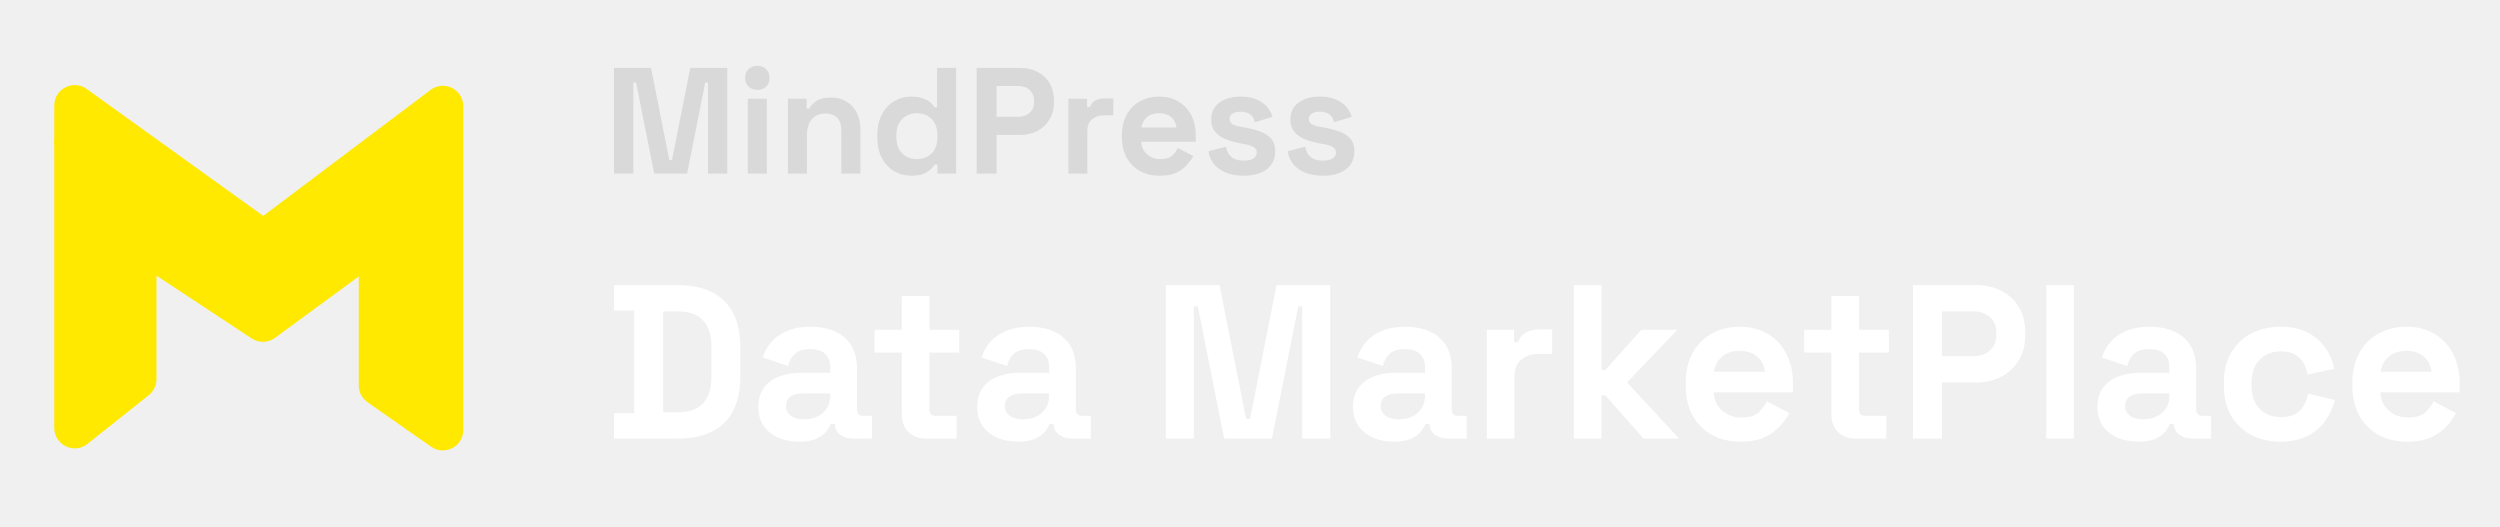
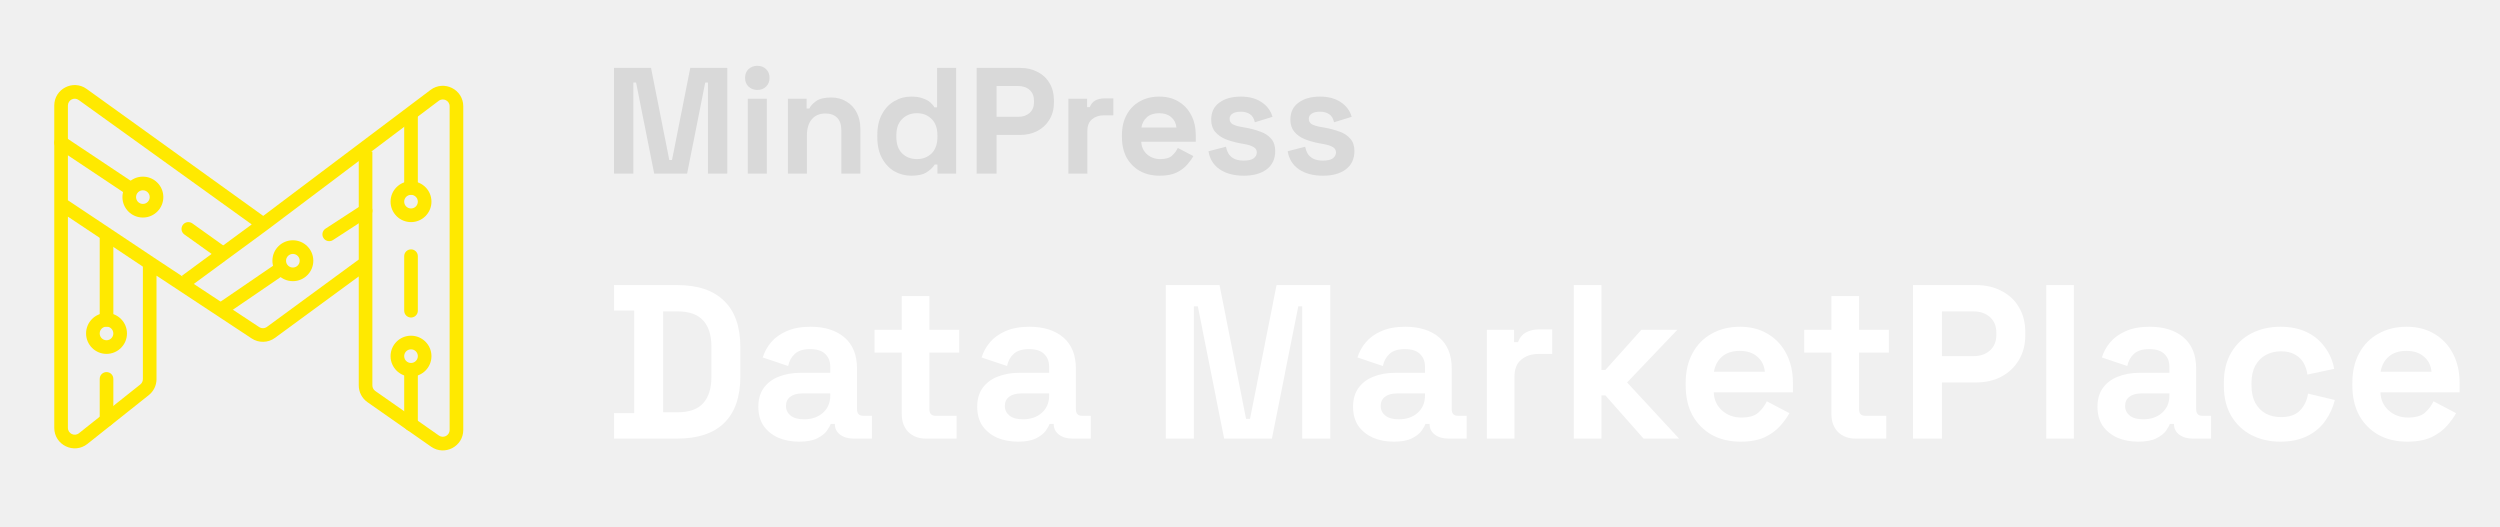
<svg xmlns="http://www.w3.org/2000/svg" width="228" height="48" viewBox="0 0 228 48" fill="none">
-   <path fillRule="evenodd" clipRule="evenodd" d="M7.177 9.12C6.766 8.825 6.193 9.119 6.193 9.625V18.265L13.995 23.466L13.998 23.468L16.662 25.227L16.6 25.142L22.957 20.468L7.177 9.12ZM24.006 19.69L7.903 8.111C6.669 7.224 4.949 8.105 4.949 9.625V39.023C4.949 40.584 6.753 41.454 7.975 40.483L13.57 36.035C14.015 35.682 14.274 35.144 14.274 34.575V25.14L22.95 30.866C23.601 31.296 24.451 31.275 25.08 30.813L32.718 25.212V35.15C32.718 35.758 33.015 36.329 33.513 36.678L39.316 40.739C40.552 41.605 42.25 40.72 42.25 39.212V9.692C42.25 8.154 40.493 7.277 39.264 8.202L24.006 19.69ZM32.718 23.67V14.687L24.383 20.963L17.675 25.895L23.634 29.828C23.852 29.971 24.135 29.964 24.345 29.811L32.718 23.67ZM33.855 13.831H33.961V35.15C33.961 35.353 34.06 35.543 34.226 35.659L40.029 39.721C40.441 40.009 41.007 39.715 41.007 39.212V9.692C41.007 9.179 40.421 8.887 40.011 9.196L33.855 13.831ZM13.031 24.318L6.193 19.759V39.023C6.193 39.543 6.794 39.834 7.201 39.51L12.796 35.062C12.945 34.944 13.031 34.765 13.031 34.575V24.318Z" fill="#FFE900" />
-   <path fillRule="evenodd" clipRule="evenodd" d="M9.715 21.084C10.059 21.084 10.337 21.362 10.337 21.706V29.166C10.337 29.509 10.059 29.788 9.715 29.788C9.372 29.788 9.094 29.509 9.094 29.166V21.706C9.094 21.362 9.372 21.084 9.715 21.084Z" fill="#FFE900" />
-   <path fillRule="evenodd" clipRule="evenodd" d="M5.054 12.658C5.244 12.372 5.63 12.295 5.916 12.485L12.133 16.63C12.418 16.82 12.496 17.206 12.305 17.492C12.115 17.777 11.729 17.855 11.443 17.664L5.226 13.52C4.941 13.329 4.863 12.943 5.054 12.658Z" fill="#FFE900" />
-   <path fillRule="evenodd" clipRule="evenodd" d="M16.67 20.516C16.869 20.236 17.258 20.172 17.537 20.371L20.438 22.443C20.718 22.643 20.782 23.031 20.583 23.311C20.383 23.59 19.995 23.655 19.716 23.455L16.814 21.383C16.535 21.183 16.47 20.795 16.67 20.516Z" fill="#FFE900" />
-   <path fillRule="evenodd" clipRule="evenodd" d="M25.978 24.256C26.171 24.54 26.099 24.927 25.815 25.12L20.841 28.518C20.558 28.712 20.171 28.639 19.977 28.356C19.784 28.072 19.857 27.685 20.14 27.492L25.114 24.094C25.397 23.9 25.784 23.973 25.978 24.256Z" fill="#FFE900" />
-   <path fillRule="evenodd" clipRule="evenodd" d="M33.862 18.881C34.049 19.169 33.968 19.554 33.68 19.741L30.364 21.895C30.076 22.082 29.691 22 29.504 21.712C29.317 21.425 29.398 21.04 29.686 20.852L33.002 18.698C33.29 18.511 33.675 18.593 33.862 18.881Z" fill="#FFE900" />
-   <path fillRule="evenodd" clipRule="evenodd" d="M37.485 9.894C37.828 9.894 38.107 10.172 38.107 10.515V17.116C38.107 17.459 37.828 17.737 37.485 17.737C37.142 17.737 36.863 17.459 36.863 17.116V10.515C36.863 10.172 37.142 9.894 37.485 9.894Z" fill="#FFE900" />
-   <path fillRule="evenodd" clipRule="evenodd" d="M37.484 17.769C37.141 17.769 36.862 18.047 36.862 18.39C36.862 18.734 37.141 19.012 37.484 19.012C37.828 19.012 38.106 18.734 38.106 18.39C38.106 18.047 37.828 17.769 37.484 17.769ZM35.619 18.39C35.619 17.36 36.454 16.525 37.484 16.525C38.514 16.525 39.349 17.36 39.349 18.39C39.349 19.421 38.514 20.256 37.484 20.256C36.454 20.256 35.619 19.421 35.619 18.39Z" fill="#FFE900" />
-   <path fillRule="evenodd" clipRule="evenodd" d="M26.709 23.157C26.366 23.157 26.087 23.435 26.087 23.778C26.087 24.122 26.366 24.4 26.709 24.4C27.052 24.4 27.331 24.122 27.331 23.778C27.331 23.435 27.052 23.157 26.709 23.157ZM24.844 23.778C24.844 22.748 25.679 21.913 26.709 21.913C27.739 21.913 28.574 22.748 28.574 23.778C28.574 24.808 27.739 25.643 26.709 25.643C25.679 25.643 24.844 24.808 24.844 23.778Z" fill="#FFE900" />
-   <path fillRule="evenodd" clipRule="evenodd" d="M13.031 17.354C12.688 17.354 12.409 17.632 12.409 17.975C12.409 18.319 12.688 18.597 13.031 18.597C13.374 18.597 13.653 18.319 13.653 17.975C13.653 17.632 13.374 17.354 13.031 17.354ZM11.166 17.975C11.166 16.945 12.001 16.11 13.031 16.11C14.061 16.11 14.896 16.945 14.896 17.975C14.896 19.006 14.061 19.84 13.031 19.84C12.001 19.84 11.166 19.006 11.166 17.975Z" fill="#FFE900" />
-   <path fillRule="evenodd" clipRule="evenodd" d="M9.715 29.787C9.371 29.787 9.093 30.066 9.093 30.409C9.093 30.752 9.371 31.031 9.715 31.031C10.058 31.031 10.336 30.752 10.336 30.409C10.336 30.066 10.058 29.787 9.715 29.787ZM7.85 30.409C7.85 29.379 8.685 28.544 9.715 28.544C10.745 28.544 11.58 29.379 11.58 30.409C11.58 31.439 10.745 32.274 9.715 32.274C8.685 32.274 7.85 31.439 7.85 30.409Z" fill="#FFE900" />
-   <path fillRule="evenodd" clipRule="evenodd" d="M37.484 31.86C37.141 31.86 36.862 32.138 36.862 32.481C36.862 32.825 37.141 33.103 37.484 33.103C37.828 33.103 38.106 32.825 38.106 32.481C38.106 32.138 37.828 31.86 37.484 31.86ZM35.619 32.481C35.619 31.451 36.454 30.616 37.484 30.616C38.514 30.616 39.349 31.451 39.349 32.481C39.349 33.511 38.514 34.346 37.484 34.346C36.454 34.346 35.619 33.511 35.619 32.481Z" fill="#FFE900" />
-   <path fillRule="evenodd" clipRule="evenodd" d="M37.485 22.742C37.828 22.742 38.107 23.02 38.107 23.364L38.107 28.337C38.107 28.681 37.828 28.959 37.485 28.959C37.142 28.959 36.863 28.681 36.863 28.337L36.863 23.364C36.863 23.02 37.142 22.742 37.485 22.742Z" fill="#FFE900" />
-   <path fillRule="evenodd" clipRule="evenodd" d="M37.485 33.518C37.828 33.518 38.107 33.796 38.107 34.139L38.107 38.698C38.107 39.042 37.828 39.32 37.485 39.32C37.142 39.32 36.863 39.042 36.863 38.698L36.863 34.139C36.863 33.796 37.142 33.518 37.485 33.518Z" fill="#FFE900" />
-   <path fillRule="evenodd" clipRule="evenodd" d="M9.715 33.933C10.059 33.933 10.337 34.211 10.337 34.554L10.337 38.284C10.337 38.628 10.059 38.906 9.715 38.906C9.372 38.906 9.094 38.628 9.094 38.284L9.094 34.554C9.094 34.211 9.372 33.933 9.715 33.933Z" fill="#FFE900" />
+   <path fill-rule="evenodd" clip-rule="evenodd" d="M7.177 9.12C6.766 8.825 6.193 9.119 6.193 9.625V18.265L13.995 23.466L13.998 23.468L16.662 25.227L16.6 25.142L22.957 20.468L7.177 9.12ZM24.006 19.69L7.903 8.111C6.669 7.224 4.949 8.105 4.949 9.625V39.023C4.949 40.584 6.753 41.454 7.975 40.483L13.57 36.035C14.015 35.682 14.274 35.144 14.274 34.575V25.14L22.95 30.866C23.601 31.296 24.451 31.275 25.08 30.813L32.718 25.212V35.15C32.718 35.758 33.015 36.329 33.513 36.678L39.316 40.739C40.552 41.605 42.25 40.72 42.25 39.212V9.692C42.25 8.154 40.493 7.277 39.264 8.202L24.006 19.69ZM32.718 23.67V14.687L24.383 20.963L17.675 25.895L23.634 29.828C23.852 29.971 24.135 29.964 24.345 29.811L32.718 23.67ZM33.855 13.831H33.961V35.15C33.961 35.353 34.06 35.543 34.226 35.659L40.029 39.721C40.441 40.009 41.007 39.715 41.007 39.212V9.692C41.007 9.179 40.421 8.887 40.011 9.196L33.855 13.831ZM13.031 24.318L6.193 19.759V39.023C6.193 39.543 6.794 39.834 7.201 39.51L12.796 35.062C12.945 34.944 13.031 34.765 13.031 34.575V24.318Z" fill="#FFE900" />
+   <path fill-rule="evenodd" clip-rule="evenodd" d="M9.715 21.084C10.059 21.084 10.337 21.362 10.337 21.706V29.166C10.337 29.509 10.059 29.788 9.715 29.788C9.372 29.788 9.094 29.509 9.094 29.166V21.706C9.094 21.362 9.372 21.084 9.715 21.084Z" fill="#FFE900" />
+   <path fill-rule="evenodd" clip-rule="evenodd" d="M5.054 12.658C5.244 12.372 5.63 12.295 5.916 12.485L12.133 16.63C12.418 16.82 12.496 17.206 12.305 17.492C12.115 17.777 11.729 17.855 11.443 17.664L5.226 13.52C4.941 13.329 4.863 12.943 5.054 12.658Z" fill="#FFE900" />
+   <path fill-rule="evenodd" clip-rule="evenodd" d="M16.67 20.516C16.869 20.236 17.258 20.172 17.537 20.371L20.438 22.443C20.718 22.643 20.782 23.031 20.583 23.311C20.383 23.59 19.995 23.655 19.716 23.455L16.814 21.383C16.535 21.183 16.47 20.795 16.67 20.516Z" fill="#FFE900" />
+   <path fill-rule="evenodd" clip-rule="evenodd" d="M25.978 24.256C26.171 24.54 26.099 24.927 25.815 25.12L20.841 28.518C20.558 28.712 20.171 28.639 19.977 28.356C19.784 28.072 19.857 27.685 20.14 27.492L25.114 24.094C25.397 23.9 25.784 23.973 25.978 24.256Z" fill="#FFE900" />
+   <path fill-rule="evenodd" clip-rule="evenodd" d="M33.862 18.881C34.049 19.169 33.968 19.554 33.68 19.741L30.364 21.895C30.076 22.082 29.691 22 29.504 21.712C29.317 21.425 29.398 21.04 29.686 20.852L33.002 18.698C33.29 18.511 33.675 18.593 33.862 18.881Z" fill="#FFE900" />
+   <path fill-rule="evenodd" clip-rule="evenodd" d="M37.485 9.894C37.828 9.894 38.107 10.172 38.107 10.515V17.116C38.107 17.459 37.828 17.737 37.485 17.737C37.142 17.737 36.863 17.459 36.863 17.116V10.515C36.863 10.172 37.142 9.894 37.485 9.894Z" fill="#FFE900" />
+   <path fill-rule="evenodd" clip-rule="evenodd" d="M37.484 17.769C37.141 17.769 36.862 18.047 36.862 18.39C36.862 18.734 37.141 19.012 37.484 19.012C37.828 19.012 38.106 18.734 38.106 18.39C38.106 18.047 37.828 17.769 37.484 17.769ZM35.619 18.39C35.619 17.36 36.454 16.525 37.484 16.525C38.514 16.525 39.349 17.36 39.349 18.39C39.349 19.421 38.514 20.256 37.484 20.256C36.454 20.256 35.619 19.421 35.619 18.39Z" fill="#FFE900" />
+   <path fill-rule="evenodd" clip-rule="evenodd" d="M26.709 23.157C26.366 23.157 26.087 23.435 26.087 23.778C26.087 24.122 26.366 24.4 26.709 24.4C27.052 24.4 27.331 24.122 27.331 23.778C27.331 23.435 27.052 23.157 26.709 23.157ZM24.844 23.778C24.844 22.748 25.679 21.913 26.709 21.913C27.739 21.913 28.574 22.748 28.574 23.778C28.574 24.808 27.739 25.643 26.709 25.643C25.679 25.643 24.844 24.808 24.844 23.778Z" fill="#FFE900" />
+   <path fill-rule="evenodd" clip-rule="evenodd" d="M13.031 17.354C12.688 17.354 12.409 17.632 12.409 17.975C12.409 18.319 12.688 18.597 13.031 18.597C13.374 18.597 13.653 18.319 13.653 17.975C13.653 17.632 13.374 17.354 13.031 17.354ZM11.166 17.975C11.166 16.945 12.001 16.11 13.031 16.11C14.061 16.11 14.896 16.945 14.896 17.975C14.896 19.006 14.061 19.84 13.031 19.84C12.001 19.84 11.166 19.006 11.166 17.975Z" fill="#FFE900" />
+   <path fill-rule="evenodd" clip-rule="evenodd" d="M9.715 29.787C9.371 29.787 9.093 30.066 9.093 30.409C9.093 30.752 9.371 31.031 9.715 31.031C10.058 31.031 10.336 30.752 10.336 30.409C10.336 30.066 10.058 29.787 9.715 29.787ZM7.85 30.409C7.85 29.379 8.685 28.544 9.715 28.544C10.745 28.544 11.58 29.379 11.58 30.409C11.58 31.439 10.745 32.274 9.715 32.274C8.685 32.274 7.85 31.439 7.85 30.409Z" fill="#FFE900" />
+   <path fill-rule="evenodd" clip-rule="evenodd" d="M37.484 31.86C37.141 31.86 36.862 32.138 36.862 32.481C36.862 32.825 37.141 33.103 37.484 33.103C37.828 33.103 38.106 32.825 38.106 32.481C38.106 32.138 37.828 31.86 37.484 31.86ZM35.619 32.481C35.619 31.451 36.454 30.616 37.484 30.616C38.514 30.616 39.349 31.451 39.349 32.481C39.349 33.511 38.514 34.346 37.484 34.346C36.454 34.346 35.619 33.511 35.619 32.481Z" fill="#FFE900" />
+   <path fill-rule="evenodd" clip-rule="evenodd" d="M37.485 22.742C37.828 22.742 38.107 23.02 38.107 23.364L38.107 28.337C38.107 28.681 37.828 28.959 37.485 28.959C37.142 28.959 36.863 28.681 36.863 28.337L36.863 23.364C36.863 23.02 37.142 22.742 37.485 22.742Z" fill="#FFE900" />
+   <path fill-rule="evenodd" clip-rule="evenodd" d="M37.485 33.518C37.828 33.518 38.107 33.796 38.107 34.139L38.107 38.698C38.107 39.042 37.828 39.32 37.485 39.32C37.142 39.32 36.863 39.042 36.863 38.698L36.863 34.139C36.863 33.796 37.142 33.518 37.485 33.518Z" fill="#FFE900" />
+   <path fill-rule="evenodd" clip-rule="evenodd" d="M9.715 33.933C10.059 33.933 10.337 34.211 10.337 34.554L10.337 38.284C10.337 38.628 10.059 38.906 9.715 38.906C9.372 38.906 9.094 38.628 9.094 38.284L9.094 34.554C9.094 34.211 9.372 33.933 9.715 33.933Z" fill="#FFE900" />
  <path d="M120.658 16.025C119.767 16.025 119.038 15.832 118.468 15.447C117.899 15.061 117.555 14.511 117.436 13.794L119.033 13.381C119.097 13.703 119.203 13.955 119.35 14.139C119.506 14.322 119.694 14.456 119.914 14.538C120.144 14.611 120.392 14.648 120.658 14.648C121.062 14.648 121.36 14.579 121.553 14.442C121.746 14.295 121.842 14.116 121.842 13.905C121.842 13.694 121.75 13.533 121.567 13.423C121.383 13.303 121.089 13.207 120.685 13.133L120.3 13.065C119.822 12.973 119.386 12.849 118.992 12.693C118.597 12.528 118.28 12.303 118.041 12.018C117.803 11.733 117.683 11.366 117.683 10.916C117.683 10.237 117.931 9.718 118.427 9.36C118.923 8.993 119.575 8.81 120.382 8.81C121.144 8.81 121.778 8.979 122.283 9.319C122.788 9.659 123.118 10.104 123.274 10.655L121.663 11.151C121.59 10.802 121.438 10.554 121.209 10.407C120.988 10.26 120.713 10.187 120.382 10.187C120.052 10.187 119.799 10.246 119.625 10.366C119.451 10.476 119.363 10.632 119.363 10.834C119.363 11.054 119.455 11.219 119.639 11.33C119.822 11.431 120.07 11.509 120.382 11.564L120.768 11.633C121.282 11.724 121.746 11.848 122.159 12.004C122.581 12.151 122.912 12.367 123.15 12.652C123.398 12.927 123.522 13.303 123.522 13.781C123.522 14.497 123.26 15.052 122.737 15.447C122.223 15.832 121.53 16.025 120.658 16.025Z" fill="#D9D9D9" />
  <path d="M113.435 16.025C112.545 16.025 111.815 15.832 111.246 15.447C110.676 15.061 110.332 14.511 110.213 13.794L111.81 13.381C111.875 13.703 111.98 13.955 112.127 14.139C112.283 14.322 112.471 14.456 112.692 14.538C112.921 14.611 113.169 14.648 113.435 14.648C113.839 14.648 114.137 14.579 114.33 14.442C114.523 14.295 114.619 14.116 114.619 13.905C114.619 13.694 114.528 13.533 114.344 13.423C114.16 13.303 113.867 13.207 113.463 13.133L113.077 13.065C112.6 12.973 112.164 12.849 111.769 12.693C111.374 12.528 111.057 12.303 110.819 12.018C110.58 11.733 110.461 11.366 110.461 10.916C110.461 10.237 110.709 9.718 111.204 9.36C111.7 8.993 112.352 8.81 113.16 8.81C113.922 8.81 114.555 8.979 115.06 9.319C115.565 9.659 115.896 10.104 116.052 10.655L114.44 11.151C114.367 10.802 114.216 10.554 113.986 10.407C113.766 10.26 113.49 10.187 113.16 10.187C112.829 10.187 112.577 10.246 112.402 10.366C112.228 10.476 112.141 10.632 112.141 10.834C112.141 11.054 112.233 11.219 112.416 11.33C112.6 11.431 112.848 11.509 113.16 11.564L113.545 11.633C114.059 11.724 114.523 11.848 114.936 12.004C115.358 12.151 115.689 12.367 115.928 12.652C116.176 12.927 116.299 13.303 116.299 13.781C116.299 14.497 116.038 15.052 115.515 15.447C115 15.832 114.307 16.025 113.435 16.025Z" fill="#D9D9D9" />
  <path d="M105.763 16.025C105.084 16.025 104.482 15.883 103.959 15.598C103.445 15.305 103.041 14.896 102.747 14.373C102.463 13.84 102.32 13.216 102.32 12.5V12.335C102.32 11.619 102.463 10.999 102.747 10.476C103.032 9.943 103.431 9.535 103.945 9.25C104.459 8.956 105.056 8.81 105.735 8.81C106.406 8.81 106.989 8.961 107.484 9.264C107.98 9.558 108.366 9.971 108.641 10.503C108.916 11.027 109.054 11.637 109.054 12.335V12.927H104.083C104.101 13.395 104.276 13.776 104.606 14.07C104.937 14.364 105.341 14.511 105.818 14.511C106.305 14.511 106.663 14.405 106.892 14.194C107.122 13.983 107.296 13.749 107.415 13.492L108.834 14.235C108.705 14.474 108.517 14.736 108.269 15.02C108.03 15.296 107.709 15.534 107.305 15.736C106.901 15.929 106.387 16.025 105.763 16.025ZM104.097 11.633H107.291C107.255 11.238 107.094 10.921 106.809 10.682C106.534 10.444 106.171 10.324 105.722 10.324C105.253 10.324 104.882 10.444 104.606 10.682C104.331 10.921 104.161 11.238 104.097 11.633Z" fill="#D9D9D9" />
  <path d="M97.434 15.832V9.002H99.141V9.773H99.389C99.49 9.498 99.655 9.296 99.885 9.167C100.123 9.039 100.399 8.975 100.711 8.975H101.537V10.517H100.683C100.243 10.517 99.88 10.636 99.596 10.875C99.311 11.104 99.169 11.463 99.169 11.949V15.832H97.434Z" fill="#D9D9D9" />
  <path d="M89.068 15.832V6.192H93.034C93.64 6.192 94.173 6.316 94.632 6.564C95.1 6.803 95.463 7.143 95.719 7.583C95.986 8.024 96.119 8.547 96.119 9.153V9.346C96.119 9.943 95.981 10.466 95.706 10.916C95.439 11.356 95.072 11.701 94.604 11.948C94.145 12.187 93.622 12.306 93.034 12.306H90.886V15.832H89.068ZM90.886 10.654H92.855C93.287 10.654 93.636 10.535 93.902 10.296C94.168 10.057 94.301 9.731 94.301 9.318V9.181C94.301 8.767 94.168 8.442 93.902 8.203C93.636 7.964 93.287 7.845 92.855 7.845H90.886V10.654Z" fill="#D9D9D9" />
  <path d="M83.096 16.024C82.555 16.024 82.045 15.891 81.568 15.625C81.1 15.35 80.723 14.95 80.439 14.427C80.154 13.904 80.012 13.27 80.012 12.527V12.306C80.012 11.563 80.154 10.929 80.439 10.406C80.723 9.883 81.1 9.488 81.568 9.222C82.036 8.946 82.546 8.809 83.096 8.809C83.509 8.809 83.854 8.859 84.129 8.96C84.414 9.052 84.643 9.171 84.818 9.318C84.992 9.465 85.125 9.621 85.217 9.786H85.465V6.192H87.2V15.832H85.492V15.005H85.245C85.088 15.262 84.845 15.497 84.515 15.708C84.193 15.919 83.721 16.024 83.096 16.024ZM83.62 14.51C84.152 14.51 84.597 14.34 84.955 14C85.313 13.651 85.492 13.146 85.492 12.486V12.348C85.492 11.687 85.313 11.187 84.955 10.847C84.606 10.498 84.161 10.323 83.62 10.323C83.087 10.323 82.642 10.498 82.284 10.847C81.926 11.187 81.747 11.687 81.747 12.348V12.486C81.747 13.146 81.926 13.651 82.284 14C82.642 14.34 83.087 14.51 83.62 14.51Z" fill="#D9D9D9" />
  <path d="M71.856 15.832V9.002H73.563V9.897H73.811C73.921 9.658 74.128 9.433 74.43 9.222C74.734 9.002 75.192 8.892 75.808 8.892C76.34 8.892 76.804 9.016 77.198 9.263C77.602 9.502 77.915 9.837 78.135 10.269C78.355 10.691 78.465 11.187 78.465 11.756V15.832H76.73V11.894C76.73 11.38 76.602 10.994 76.345 10.737C76.097 10.48 75.739 10.351 75.271 10.351C74.738 10.351 74.325 10.53 74.031 10.888C73.737 11.237 73.591 11.728 73.591 12.362V15.832H71.856Z" fill="#D9D9D9" />
  <path d="M68.199 15.832V9.002H69.934V15.832H68.199ZM69.067 8.203C68.754 8.203 68.488 8.102 68.268 7.9C68.057 7.698 67.951 7.432 67.951 7.102C67.951 6.771 68.057 6.505 68.268 6.303C68.488 6.101 68.754 6 69.067 6C69.388 6 69.654 6.101 69.865 6.303C70.076 6.505 70.182 6.771 70.182 7.102C70.182 7.432 70.076 7.698 69.865 7.9C69.654 8.102 69.388 8.203 69.067 8.203Z" fill="#D9D9D9" />
  <path d="M56 15.832V6.192H59.374L61.04 14.592H61.288L62.954 6.192H66.328V15.832H64.565V7.528H64.317L62.665 15.832H59.663L58.011 7.528H57.763V15.832H56Z" fill="#D9D9D9" />
  <path d="M56 40V37.68H57.84V28.32H56V26H61.76C63.64 26 65.067 26.48 66.04 27.44C67.027 28.387 67.52 29.8 67.52 31.68V34.32C67.52 36.2 67.027 37.62 66.04 38.58C65.067 39.527 63.64 40 61.76 40H56ZM60.48 37.6H61.8C62.867 37.6 63.647 37.32 64.14 36.76C64.633 36.2 64.88 35.413 64.88 34.4V31.6C64.88 30.573 64.633 29.787 64.14 29.24C63.647 28.68 62.867 28.4 61.8 28.4H60.48V37.6Z" fill="white" />
  <path d="M72.88 40.28C72.174 40.28 71.54 40.16 70.98 39.92C70.42 39.667 69.974 39.307 69.64 38.84C69.32 38.36 69.16 37.78 69.16 37.1C69.16 36.42 69.32 35.853 69.64 35.4C69.974 34.933 70.427 34.587 71 34.36C71.587 34.12 72.254 34 73 34H75.72V33.44C75.72 32.973 75.574 32.593 75.28 32.3C74.987 31.993 74.52 31.84 73.88 31.84C73.254 31.84 72.787 31.987 72.48 32.28C72.174 32.56 71.974 32.927 71.88 33.38L69.56 32.6C69.72 32.093 69.974 31.633 70.32 31.22C70.68 30.793 71.154 30.453 71.74 30.2C72.34 29.933 73.067 29.8 73.92 29.8C75.227 29.8 76.26 30.127 77.02 30.78C77.78 31.433 78.16 32.38 78.16 33.62V37.32C78.16 37.72 78.347 37.92 78.72 37.92H79.52V40H77.84C77.347 40 76.94 39.88 76.62 39.64C76.3 39.4 76.14 39.08 76.14 38.68V38.66H75.76C75.707 38.82 75.587 39.033 75.4 39.3C75.214 39.553 74.92 39.78 74.52 39.98C74.12 40.18 73.574 40.28 72.88 40.28ZM73.32 38.24C74.027 38.24 74.6 38.047 75.04 37.66C75.494 37.26 75.72 36.733 75.72 36.08V35.88H73.18C72.714 35.88 72.347 35.98 72.08 36.18C71.814 36.38 71.68 36.66 71.68 37.02C71.68 37.38 71.82 37.673 72.1 37.9C72.38 38.127 72.787 38.24 73.32 38.24Z" fill="white" />
  <path d="M84.44 40C83.787 40 83.254 39.8 82.84 39.4C82.44 38.987 82.24 38.44 82.24 37.76V32.16H79.76V30.08H82.24V27H84.76V30.08H87.48V32.16H84.76V37.32C84.76 37.72 84.947 37.92 85.32 37.92H87.24V40H84.44Z" fill="white" />
  <path d="M92.841 40.28C92.135 40.28 91.501 40.16 90.941 39.92C90.381 39.667 89.935 39.307 89.601 38.84C89.281 38.36 89.121 37.78 89.121 37.1C89.121 36.42 89.281 35.853 89.601 35.4C89.935 34.933 90.388 34.587 90.961 34.36C91.548 34.12 92.215 34 92.961 34H95.681V33.44C95.681 32.973 95.535 32.593 95.241 32.3C94.948 31.993 94.481 31.84 93.841 31.84C93.215 31.84 92.748 31.987 92.441 32.28C92.135 32.56 91.935 32.927 91.841 33.38L89.521 32.6C89.681 32.093 89.935 31.633 90.281 31.22C90.641 30.793 91.115 30.453 91.701 30.2C92.301 29.933 93.028 29.8 93.881 29.8C95.188 29.8 96.221 30.127 96.981 30.78C97.741 31.433 98.121 32.38 98.121 33.62V37.32C98.121 37.72 98.308 37.92 98.681 37.92H99.481V40H97.801C97.308 40 96.901 39.88 96.581 39.64C96.261 39.4 96.101 39.08 96.101 38.68V38.66H95.721C95.668 38.82 95.548 39.033 95.361 39.3C95.175 39.553 94.881 39.78 94.481 39.98C94.081 40.18 93.535 40.28 92.841 40.28ZM93.281 38.24C93.988 38.24 94.561 38.047 95.001 37.66C95.455 37.26 95.681 36.733 95.681 36.08V35.88H93.141C92.675 35.88 92.308 35.98 92.041 36.18C91.775 36.38 91.641 36.66 91.641 37.02C91.641 37.38 91.781 37.673 92.061 37.9C92.341 38.127 92.748 38.24 93.281 38.24Z" fill="white" />
  <path d="M106.322 40V26H111.222L113.642 38.2H114.002L116.422 26H121.322V40H118.762V27.94H118.402L116.002 40H111.642L109.242 27.94H108.882V40H106.322Z" fill="white" />
  <path d="M127.119 40.28C126.412 40.28 125.779 40.16 125.219 39.92C124.659 39.667 124.212 39.307 123.879 38.84C123.559 38.36 123.399 37.78 123.399 37.1C123.399 36.42 123.559 35.853 123.879 35.4C124.212 34.933 124.665 34.587 125.239 34.36C125.825 34.12 126.492 34 127.239 34H129.959V33.44C129.959 32.973 129.812 32.593 129.519 32.3C129.225 31.993 128.759 31.84 128.119 31.84C127.492 31.84 127.025 31.987 126.719 32.28C126.412 32.56 126.212 32.927 126.119 33.38L123.799 32.6C123.959 32.093 124.212 31.633 124.559 31.22C124.919 30.793 125.392 30.453 125.979 30.2C126.579 29.933 127.305 29.8 128.159 29.8C129.465 29.8 130.499 30.127 131.259 30.78C132.019 31.433 132.399 32.38 132.399 33.62V37.32C132.399 37.72 132.585 37.92 132.959 37.92H133.759V40H132.079C131.585 40 131.179 39.88 130.859 39.64C130.539 39.4 130.379 39.08 130.379 38.68V38.66H129.999C129.945 38.82 129.825 39.033 129.639 39.3C129.452 39.553 129.159 39.78 128.759 39.98C128.359 40.18 127.812 40.28 127.119 40.28ZM127.559 38.24C128.265 38.24 128.839 38.047 129.279 37.66C129.732 37.26 129.959 36.733 129.959 36.08V35.88H127.419C126.952 35.88 126.585 35.98 126.319 36.18C126.052 36.38 125.919 36.66 125.919 37.02C125.919 37.38 126.059 37.673 126.339 37.9C126.619 38.127 127.025 38.24 127.559 38.24Z" fill="white" />
  <path d="M135.601 40V30.08H138.081V31.2H138.441C138.588 30.8 138.828 30.507 139.161 30.32C139.508 30.133 139.908 30.04 140.361 30.04H141.561V32.28H140.321C139.681 32.28 139.154 32.453 138.741 32.8C138.328 33.133 138.121 33.653 138.121 34.36V40H135.601Z" fill="white" />
  <path d="M143.531 40V26H146.051V33.74H146.411L149.691 30.08H152.971L148.391 34.88L153.131 40H149.891L146.411 36.06H146.051V40H143.531Z" fill="white" />
  <path d="M158.734 40.28C157.748 40.28 156.874 40.073 156.114 39.66C155.368 39.233 154.781 38.64 154.354 37.88C153.941 37.107 153.734 36.2 153.734 35.16V34.92C153.734 33.88 153.941 32.98 154.354 32.22C154.768 31.447 155.348 30.853 156.094 30.44C156.841 30.013 157.708 29.8 158.694 29.8C159.668 29.8 160.514 30.02 161.234 30.46C161.954 30.887 162.514 31.487 162.914 32.26C163.314 33.02 163.514 33.907 163.514 34.92V35.78H156.294C156.321 36.46 156.574 37.013 157.054 37.44C157.534 37.867 158.121 38.08 158.814 38.08C159.521 38.08 160.041 37.927 160.374 37.62C160.708 37.313 160.961 36.973 161.134 36.6L163.194 37.68C163.008 38.027 162.734 38.407 162.374 38.82C162.028 39.22 161.561 39.567 160.974 39.86C160.388 40.14 159.641 40.28 158.734 40.28ZM156.314 33.9H160.954C160.901 33.327 160.668 32.867 160.254 32.52C159.854 32.173 159.328 32 158.674 32C157.994 32 157.454 32.173 157.054 32.52C156.654 32.867 156.408 33.327 156.314 33.9Z" fill="white" />
  <path d="M169.225 40C168.572 40 168.039 39.8 167.625 39.4C167.225 38.987 167.025 38.44 167.025 37.76V32.16H164.545V30.08H167.025V27H169.545V30.08H172.265V32.16H169.545V37.32C169.545 37.72 169.732 37.92 170.105 37.92H172.025V40H169.225Z" fill="white" />
  <path d="M174.466 40V26H180.226C181.106 26 181.88 26.18 182.546 26.54C183.226 26.887 183.753 27.38 184.126 28.02C184.513 28.66 184.706 29.42 184.706 30.3V30.58C184.706 31.447 184.506 32.207 184.106 32.86C183.72 33.5 183.186 34 182.506 34.36C181.84 34.707 181.08 34.88 180.226 34.88H177.106V40H174.466ZM177.106 32.48H179.966C180.593 32.48 181.1 32.307 181.486 31.96C181.873 31.613 182.066 31.14 182.066 30.54V30.34C182.066 29.74 181.873 29.267 181.486 28.92C181.1 28.573 180.593 28.4 179.966 28.4H177.106V32.48Z" fill="white" />
  <path d="M186.617 40V26H189.137V40H186.617Z" fill="white" />
  <path d="M195.009 40.28C194.303 40.28 193.669 40.16 193.109 39.92C192.549 39.667 192.103 39.307 191.769 38.84C191.449 38.36 191.289 37.78 191.289 37.1C191.289 36.42 191.449 35.853 191.769 35.4C192.103 34.933 192.556 34.587 193.129 34.36C193.716 34.12 194.383 34 195.129 34H197.849V33.44C197.849 32.973 197.703 32.593 197.409 32.3C197.116 31.993 196.649 31.84 196.009 31.84C195.383 31.84 194.916 31.987 194.609 32.28C194.303 32.56 194.103 32.927 194.009 33.38L191.689 32.6C191.849 32.093 192.103 31.633 192.449 31.22C192.809 30.793 193.283 30.453 193.869 30.2C194.469 29.933 195.196 29.8 196.049 29.8C197.356 29.8 198.389 30.127 199.149 30.78C199.909 31.433 200.289 32.38 200.289 33.62V37.32C200.289 37.72 200.476 37.92 200.849 37.92H201.649V40H199.969C199.476 40 199.069 39.88 198.749 39.64C198.429 39.4 198.269 39.08 198.269 38.68V38.66H197.889C197.836 38.82 197.716 39.033 197.529 39.3C197.343 39.553 197.049 39.78 196.649 39.98C196.249 40.18 195.703 40.28 195.009 40.28ZM195.449 38.24C196.156 38.24 196.729 38.047 197.169 37.66C197.623 37.26 197.849 36.733 197.849 36.08V35.88H195.309C194.843 35.88 194.476 35.98 194.209 36.18C193.943 36.38 193.809 36.66 193.809 37.02C193.809 37.38 193.949 37.673 194.229 37.9C194.509 38.127 194.916 38.24 195.449 38.24Z" fill="white" />
  <path d="M207.956 40.28C206.996 40.28 206.123 40.08 205.336 39.68C204.563 39.28 203.95 38.7 203.496 37.94C203.043 37.18 202.816 36.26 202.816 35.18V34.9C202.816 33.82 203.043 32.9 203.496 32.14C203.95 31.38 204.563 30.8 205.336 30.4C206.123 30 206.996 29.8 207.956 29.8C208.903 29.8 209.716 29.967 210.396 30.3C211.076 30.633 211.623 31.093 212.036 31.68C212.463 32.253 212.743 32.907 212.876 33.64L210.436 34.16C210.383 33.76 210.263 33.4 210.076 33.08C209.89 32.76 209.623 32.507 209.276 32.32C208.943 32.133 208.523 32.04 208.016 32.04C207.51 32.04 207.05 32.153 206.636 32.38C206.236 32.593 205.916 32.92 205.676 33.36C205.45 33.787 205.336 34.313 205.336 34.94V35.14C205.336 35.767 205.45 36.3 205.676 36.74C205.916 37.167 206.236 37.493 206.636 37.72C207.05 37.933 207.51 38.04 208.016 38.04C208.776 38.04 209.35 37.847 209.736 37.46C210.136 37.06 210.39 36.54 210.496 35.9L212.936 36.48C212.763 37.187 212.463 37.833 212.036 38.42C211.623 38.993 211.076 39.447 210.396 39.78C209.716 40.113 208.903 40.28 207.956 40.28Z" fill="white" />
  <path d="M219.535 40.28C218.548 40.28 217.675 40.073 216.915 39.66C216.168 39.233 215.582 38.64 215.155 37.88C214.742 37.107 214.535 36.2 214.535 35.16V34.92C214.535 33.88 214.742 32.98 215.155 32.22C215.568 31.447 216.148 30.853 216.895 30.44C217.642 30.013 218.508 29.8 219.495 29.8C220.468 29.8 221.315 30.02 222.035 30.46C222.755 30.887 223.315 31.487 223.715 32.26C224.115 33.02 224.315 33.907 224.315 34.92V35.78H217.095C217.122 36.46 217.375 37.013 217.855 37.44C218.335 37.867 218.922 38.08 219.615 38.08C220.322 38.08 220.842 37.927 221.175 37.62C221.508 37.313 221.762 36.973 221.935 36.6L223.995 37.68C223.809 38.027 223.535 38.407 223.175 38.82C222.828 39.22 222.362 39.567 221.775 39.86C221.188 40.14 220.442 40.28 219.535 40.28ZM217.115 33.9H221.755C221.702 33.327 221.468 32.867 221.055 32.52C220.655 32.173 220.128 32 219.475 32C218.795 32 218.255 32.173 217.855 32.52C217.455 32.867 217.208 33.327 217.115 33.9Z" fill="white" />
</svg>
